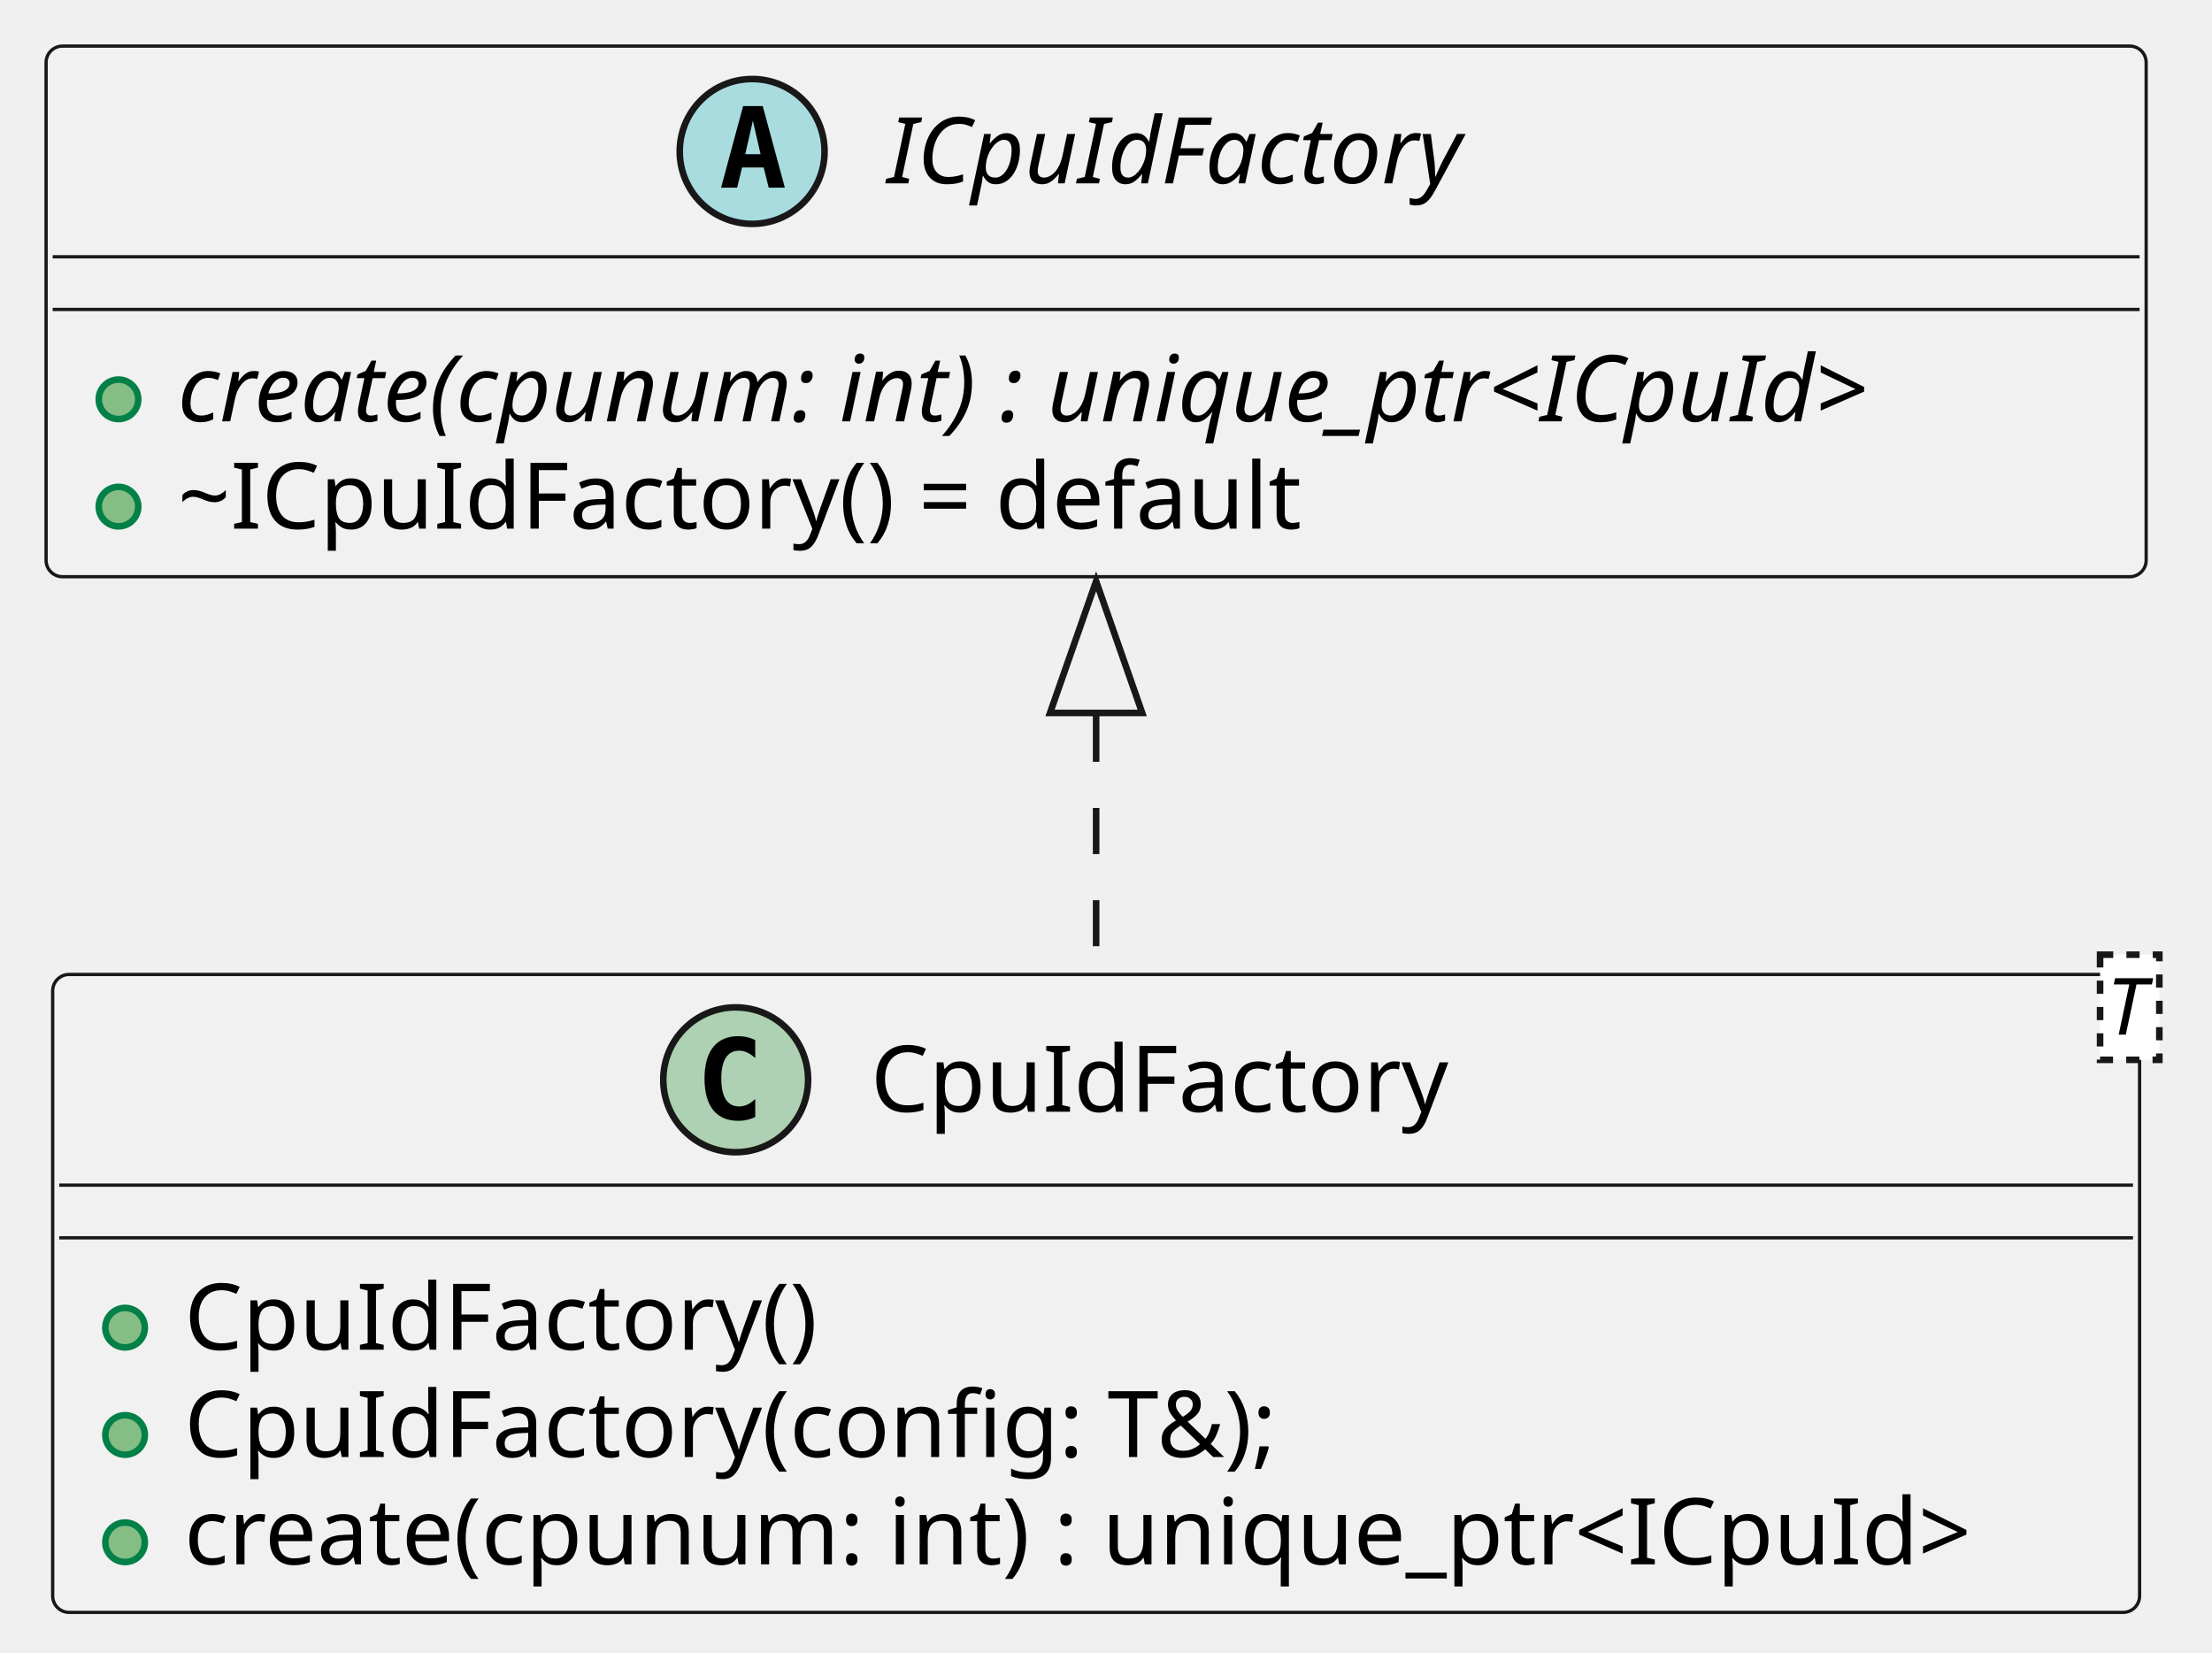
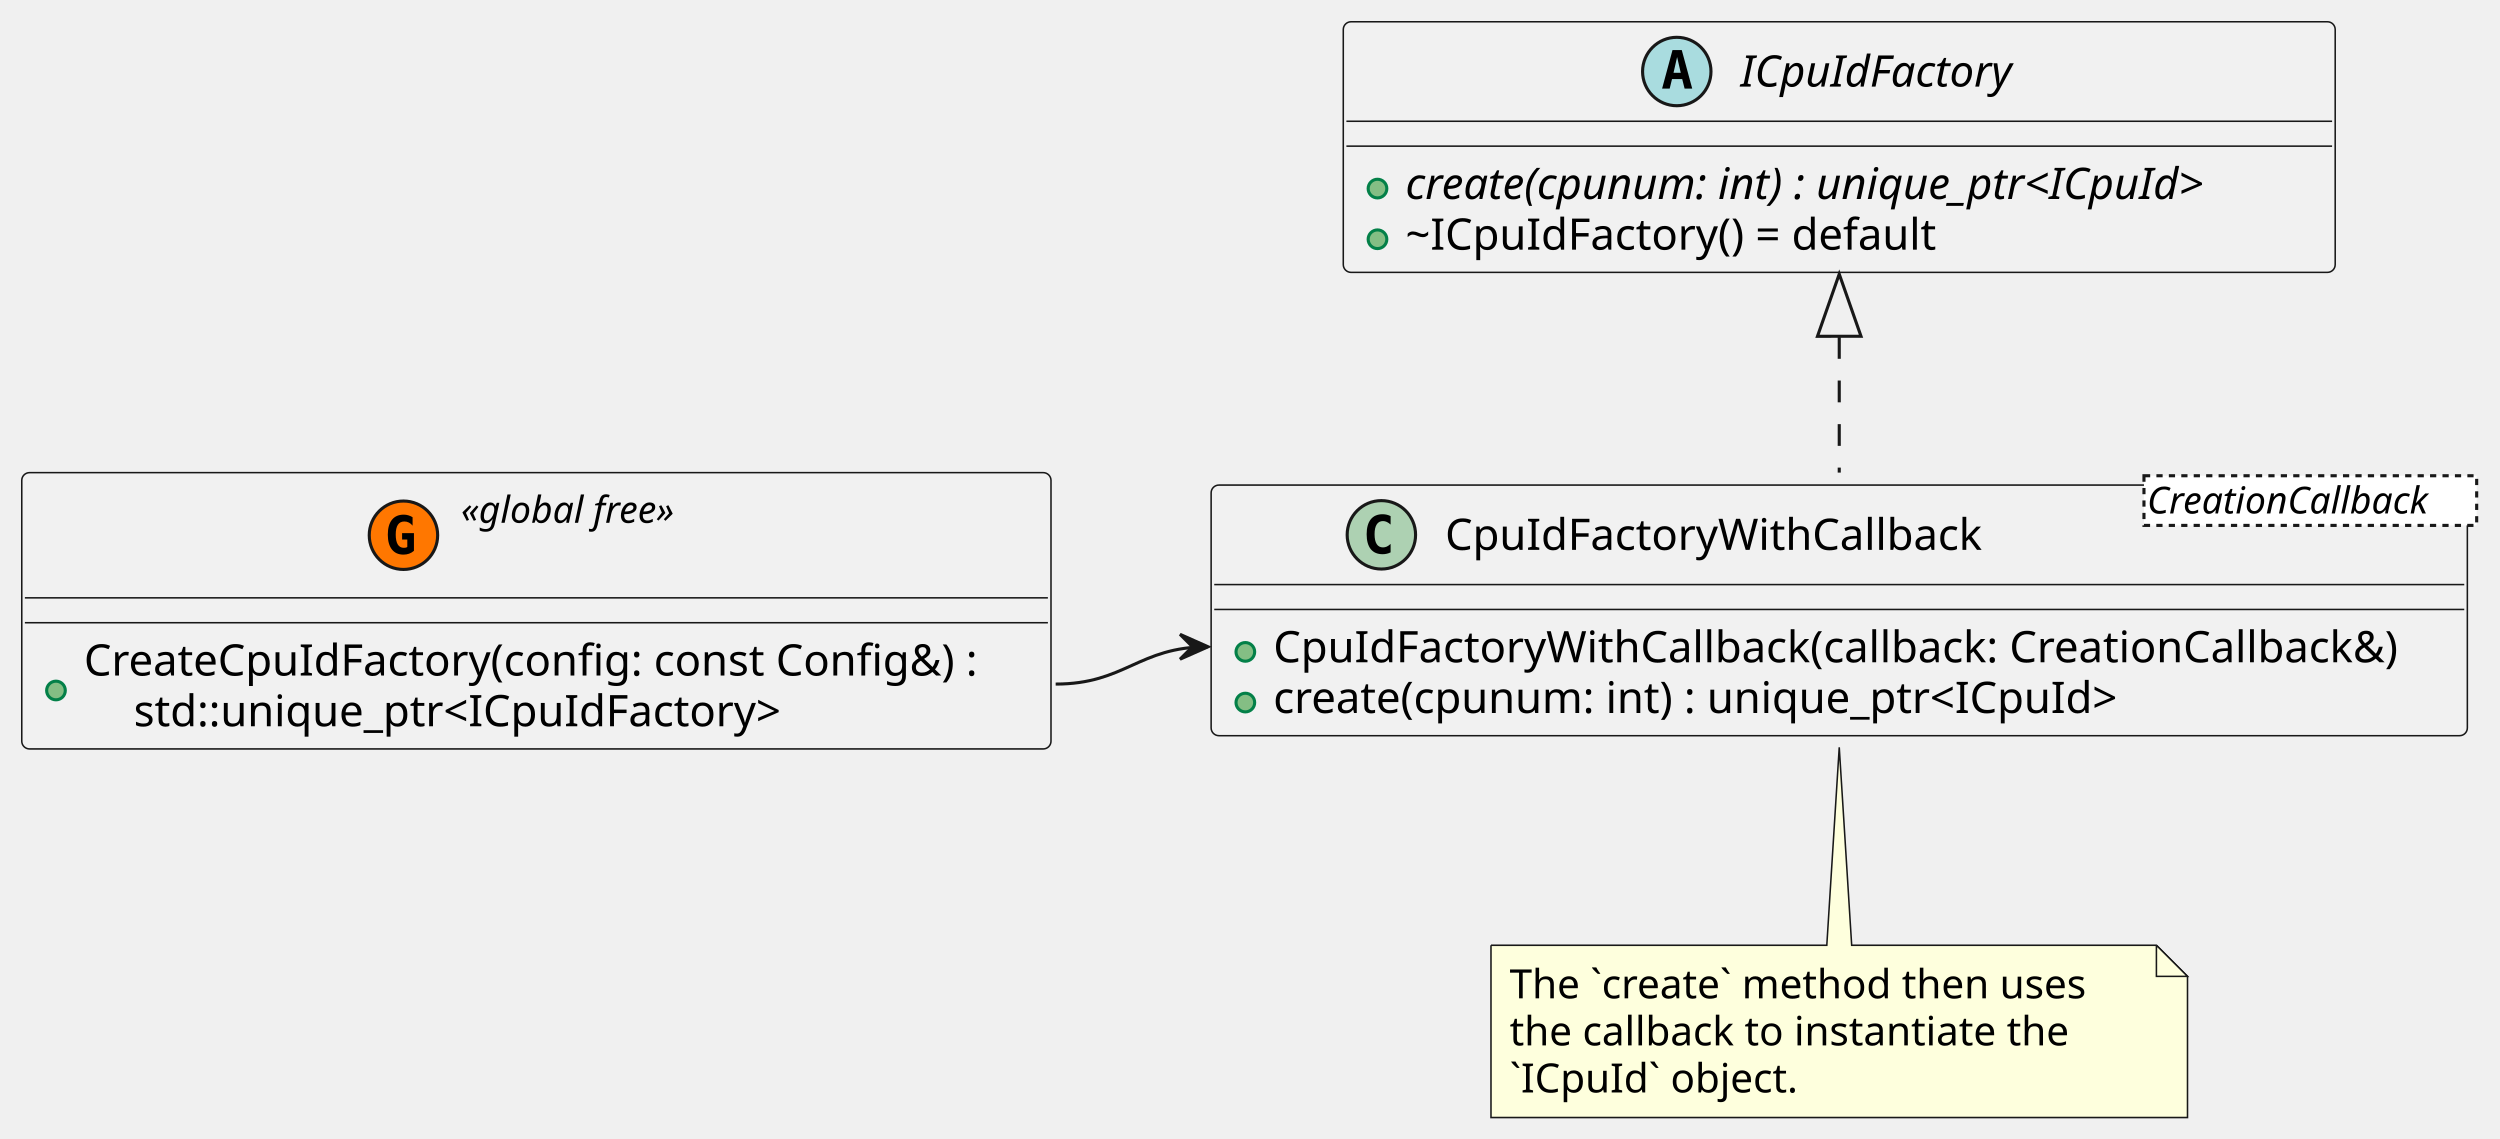
- <svg xmlns="http://www.w3.org/2000/svg" contentStyleType="text/css" height="251px" preserveAspectRatio="none" style="width:336px;height:251px;background:#FFFFFF;" version="1.1" viewBox="0 0 336 251" width="336px" zoomAndPan="magnify">
+ <svg xmlns="http://www.w3.org/2000/svg" contentStyleType="text/css" height="366px" preserveAspectRatio="none" style="width:804px;height:366px;background:#FFFFFF;" version="1.1" viewBox="0 0 804 366" width="804px" zoomAndPan="magnify">
  <defs />
  <g>
    <g id="elem_ICpuIdFactory">
-       <rect codeLine="2" fill="#F1F1F1" height="80.594" id="ICpuIdFactory" rx="2.5" ry="2.5" style="stroke:#181818;stroke-width:0.5;" width="319" x="7" y="7" />
-       <ellipse cx="114.25" cy="23" fill="#A9DCDF" rx="11" ry="11" style="stroke:#181818;stroke-width:1.0;" />
-       <path d="M114.359,18.344 L113.203,23.422 L115.531,23.422 L114.359,18.344 Z M112.875,16.109 L115.859,16.109 L119.219,28.5 L116.766,28.5 L116,25.438 L112.719,25.438 L111.969,28.5 L109.531,28.5 L112.875,16.109 Z " fill="#000000" />
-       <text fill="#000000" font-family="sans-serif" font-size="14" font-style="italic" lengthAdjust="spacing" textLength="96" x="134.75" y="27.847">ICpuIdFactory</text>
-       <line style="stroke:#181818;stroke-width:0.5;" x1="8" x2="325" y1="39" y2="39" />
-       <line style="stroke:#181818;stroke-width:0.5;" x1="8" x2="325" y1="47" y2="47" />
-       <ellipse cx="18" cy="60.648" fill="#84BE84" rx="3" ry="3" style="stroke:#038048;stroke-width:1.0;" />
-       <text fill="#000000" font-family="sans-serif" font-size="14" font-style="italic" lengthAdjust="spacing" textLength="293" x="27" y="63.995">create(cpunum: int) : unique_ptr&lt;ICpuId&gt;</text>
-       <ellipse cx="18" cy="76.945" fill="#84BE84" rx="3" ry="3" style="stroke:#038048;stroke-width:1.0;" />
-       <text fill="#000000" font-family="sans-serif" font-size="14" lengthAdjust="spacing" textLength="182" x="27" y="80.292">~ICpuIdFactory() = default</text>
+       <rect codeLine="2" fill="#F1F1F1" height="80.594" id="ICpuIdFactory" rx="2.5" ry="2.5" style="stroke:#181818;stroke-width:0.5;" width="319" x="432" y="7" />
+       <ellipse cx="539.25" cy="23" fill="#A9DCDF" rx="11" ry="11" style="stroke:#181818;stroke-width:1.0;" />
+       <path d="M539.359,18.344 L538.203,23.422 L540.531,23.422 L539.359,18.344 Z M537.875,16.109 L540.859,16.109 L544.219,28.5 L541.766,28.5 L541,25.438 L537.719,25.438 L536.969,28.5 L534.531,28.5 L537.875,16.109 Z " fill="#000000" />
+       <text fill="#000000" font-family="sans-serif" font-size="14" font-style="italic" lengthAdjust="spacing" textLength="96" x="559.75" y="27.847">ICpuIdFactory</text>
+       <line style="stroke:#181818;stroke-width:0.5;" x1="433" x2="750" y1="39" y2="39" />
+       <line style="stroke:#181818;stroke-width:0.5;" x1="433" x2="750" y1="47" y2="47" />
+       <ellipse cx="443" cy="60.648" fill="#84BE84" rx="3" ry="3" style="stroke:#038048;stroke-width:1.0;" />
+       <text fill="#000000" font-family="sans-serif" font-size="14" font-style="italic" lengthAdjust="spacing" textLength="293" x="452" y="63.995">create(cpunum: int) : unique_ptr&lt;ICpuId&gt;</text>
+       <ellipse cx="443" cy="76.945" fill="#84BE84" rx="3" ry="3" style="stroke:#038048;stroke-width:1.0;" />
+       <text fill="#000000" font-family="sans-serif" font-size="14" lengthAdjust="spacing" textLength="182" x="452" y="80.292">~ICpuIdFactory() = default</text>
    </g>
-     <g id="elem_CpuIdFactory">
-       <rect codeLine="7" fill="#F1F1F1" height="96.891" id="CpuIdFactory" rx="2.5" ry="2.5" style="stroke:#181818;stroke-width:0.5;" width="317" x="8" y="148" />
-       <ellipse cx="111.75" cy="164" fill="#ADD1B2" rx="11" ry="11" style="stroke:#181818;stroke-width:1.0;" />
-       <path d="M114.719,169.641 Q114.141,169.938 113.5,170.078 Q112.859,170.234 112.156,170.234 Q109.656,170.234 108.328,168.594 Q107.016,166.938 107.016,163.812 Q107.016,160.688 108.328,159.031 Q109.656,157.375 112.156,157.375 Q112.859,157.375 113.5,157.531 Q114.156,157.688 114.719,157.984 L114.719,160.703 Q114.094,160.125 113.5,159.859 Q112.906,159.578 112.281,159.578 Q110.938,159.578 110.25,160.656 Q109.562,161.719 109.562,163.812 Q109.562,165.906 110.25,166.984 Q110.938,168.047 112.281,168.047 Q112.906,168.047 113.5,167.781 Q114.094,167.5 114.719,166.922 L114.719,169.641 Z " fill="#000000" />
-       <text fill="#000000" font-family="sans-serif" font-size="14" lengthAdjust="spacing" textLength="90" x="132.25" y="168.847">CpuIdFactory</text>
-       <rect fill="#FFFFFF" height="15.969" style="stroke:#181818;stroke-width:1.0;stroke-dasharray:2.0,2.0;" width="9" x="319" y="145" />
-       <text fill="#000000" font-family="sans-serif" font-size="12" font-style="italic" lengthAdjust="spacing" textLength="7" x="320" y="157.139">T</text>
-       <line style="stroke:#181818;stroke-width:0.5;" x1="9" x2="324" y1="180" y2="180" />
-       <line style="stroke:#181818;stroke-width:0.5;" x1="9" x2="324" y1="188" y2="188" />
-       <ellipse cx="19" cy="201.648" fill="#84BE84" rx="3" ry="3" style="stroke:#038048;stroke-width:1.0;" />
-       <text fill="#000000" font-family="sans-serif" font-size="14" lengthAdjust="spacing" textLength="100" x="28" y="204.995">CpuIdFactory()</text>
-       <ellipse cx="19" cy="217.945" fill="#84BE84" rx="3" ry="3" style="stroke:#038048;stroke-width:1.0;" />
-       <text fill="#000000" font-family="sans-serif" font-size="14" lengthAdjust="spacing" textLength="177" x="28" y="221.292">CpuIdFactory(config: T&amp;);</text>
-       <ellipse cx="19" cy="234.242" fill="#84BE84" rx="3" ry="3" style="stroke:#038048;stroke-width:1.0;" />
-       <text fill="#000000" font-family="sans-serif" font-size="14" lengthAdjust="spacing" textLength="291" x="28" y="237.589">create(cpunum: int) : unique_ptr&lt;ICpuId&gt;</text>
+     <g id="elem_Global">
+       <rect codeLine="7" fill="#F1F1F1" height="88.859" id="Global" rx="2.5" ry="2.5" style="stroke:#181818;stroke-width:0.5;" width="331" x="7" y="152" />
+       <ellipse cx="129.75" cy="172.133" fill="#FF7700" rx="11" ry="11" style="stroke:#181818;stroke-width:1.0;" />
+       <path d="M130.984,175.898 L130.984,173.523 L129.312,173.523 L129.312,171.461 L133.125,171.461 L133.125,177.148 Q132.422,177.758 131.562,178.07 Q130.719,178.367 129.75,178.367 Q127.344,178.367 126.031,176.695 Q124.719,175.023 124.719,171.945 Q124.719,168.82 126.047,167.164 Q127.375,165.508 129.875,165.508 Q130.609,165.508 131.328,165.727 Q132.062,165.945 132.688,166.336 L132.688,169.055 Q132.172,168.383 131.5,168.055 Q130.844,167.711 130.047,167.711 Q128.641,167.711 127.953,168.773 Q127.266,169.82 127.266,171.945 Q127.266,174.008 127.922,175.102 Q128.594,176.18 129.875,176.18 Q130.25,176.18 130.531,176.117 Q130.812,176.039 130.984,175.898 Z " fill="#000000" />
+       <text fill="#000000" font-family="sans-serif" font-size="12" font-style="italic" lengthAdjust="spacing" textLength="81" x="148.25" y="168.139">«global free»</text>
+       <text fill="#000000" font-family="sans-serif" font-size="14" lengthAdjust="spacing" textLength="4" x="186.75" y="183.964"> </text>
+       <line style="stroke:#181818;stroke-width:0.5;" x1="8" x2="337" y1="192.266" y2="192.266" />
+       <line style="stroke:#181818;stroke-width:0.5;" x1="8" x2="337" y1="200.266" y2="200.266" />
+       <ellipse cx="18" cy="222.062" fill="#84BE84" rx="3" ry="3" style="stroke:#038048;stroke-width:1.0;" />
+       <text fill="#000000" font-family="sans-serif" font-size="14" lengthAdjust="spacing" textLength="305" x="27" y="217.261">CreateCpuIdFactory(config: const Config&amp;) :</text>
+       <text fill="#000000" font-family="sans-serif" font-size="14" lengthAdjust="spacing" textLength="223" x="43" y="233.558">std::unique_ptr&lt;ICpuIdFactory&gt;</text>
    </g>
-     <g id="link_ICpuIdFactory_CpuIdFactory">
-       <path codeLine="13" d="M166.5,108.71 C166.5,121.75 166.5,135.36 166.5,147.84 " fill="none" id="ICpuIdFactory-backto-CpuIdFactory" style="stroke:#181818;stroke-width:1.0;stroke-dasharray:7.0,7.0;" />
-       <polygon fill="none" points="159.5,108.28,166.5,88.28,173.5,108.28,159.5,108.28" style="stroke:#181818;stroke-width:1.0;" />
+     <g id="elem_CpuIdFactoryWithCallback">
+       <rect codeLine="11" fill="#F1F1F1" height="80.594" id="CpuIdFactoryWithCallback" rx="2.5" ry="2.5" style="stroke:#181818;stroke-width:0.5;" width="404" x="389.5" y="156" />
+       <ellipse cx="444.25" cy="172" fill="#ADD1B2" rx="11" ry="11" style="stroke:#181818;stroke-width:1.0;" />
+       <path d="M447.219,177.641 Q446.641,177.938 446,178.078 Q445.359,178.234 444.656,178.234 Q442.156,178.234 440.828,176.594 Q439.516,174.938 439.516,171.812 Q439.516,168.688 440.828,167.031 Q442.156,165.375 444.656,165.375 Q445.359,165.375 446,165.531 Q446.656,165.688 447.219,165.984 L447.219,168.703 Q446.594,168.125 446,167.859 Q445.406,167.578 444.781,167.578 Q443.438,167.578 442.75,168.656 Q442.062,169.719 442.062,171.812 Q442.062,173.906 442.75,174.984 Q443.438,176.047 444.781,176.047 Q445.406,176.047 446,175.781 Q446.594,175.5 447.219,174.922 L447.219,177.641 Z " fill="#000000" />
+       <text fill="#000000" font-family="sans-serif" font-size="14" lengthAdjust="spacing" textLength="177" x="464.75" y="176.847">CpuIdFactoryWithCallback</text>
+       <rect fill="#FFFFFF" height="15.969" style="stroke:#181818;stroke-width:1.0;stroke-dasharray:2.0,2.0;" width="107" x="689.5" y="153" />
+       <text fill="#000000" font-family="sans-serif" font-size="12" font-style="italic" lengthAdjust="spacing" textLength="105" x="690.5" y="165.139">CreationCallback</text>
+       <line style="stroke:#181818;stroke-width:0.5;" x1="390.5" x2="792.5" y1="188" y2="188" />
+       <line style="stroke:#181818;stroke-width:0.5;" x1="390.5" x2="792.5" y1="196" y2="196" />
+       <ellipse cx="400.5" cy="209.648" fill="#84BE84" rx="3" ry="3" style="stroke:#038048;stroke-width:1.0;" />
+       <text fill="#000000" font-family="sans-serif" font-size="14" lengthAdjust="spacing" textLength="378" x="409.5" y="212.995">CpuIdFactoryWithCallback(callback: CreationCallback&amp;)</text>
+       <ellipse cx="400.5" cy="225.945" fill="#84BE84" rx="3" ry="3" style="stroke:#038048;stroke-width:1.0;" />
+       <text fill="#000000" font-family="sans-serif" font-size="14" lengthAdjust="spacing" textLength="291" x="409.5" y="229.292">create(cpunum: int) : unique_ptr&lt;ICpuId&gt;</text>
+     </g>
+     <g id="elem_GMN5">
+       <path d="M479.5,304 L479.5,359.398 A0,0 0 0 0 479.5,359.398 L703.5,359.398 A0,0 0 0 0 703.5,359.398 L703.5,314 L693.5,304 L595.5,304 L591.5,240.34 L587.5,304 L479.5,304 A0,0 0 0 0 479.5,304 " fill="#FEFFDD" style="stroke:#181818;stroke-width:0.5;" />
+       <path d="M693.5,304 L693.5,314 L703.5,314 L693.5,304 " fill="#FEFFDD" style="stroke:#181818;stroke-width:0.5;" />
+       <text fill="#000000" font-family="sans-serif" font-size="13" lengthAdjust="spacing" textLength="203" x="485.5" y="321.067">The `create` method then uses</text>
+       <text fill="#000000" font-family="sans-serif" font-size="13" lengthAdjust="spacing" textLength="190" x="485.5" y="336.2">the callback to instantiate the</text>
+       <text fill="#000000" font-family="sans-serif" font-size="13" lengthAdjust="spacing" textLength="100" x="485.5" y="351.332">`ICpuId` object.</text>
+     </g>
+     <g id="link_ICpuIdFactory_CpuIdFactoryWithCallback">
+       <path codeLine="21" d="M591.5,108.39 C591.5,123 591.5,138.34 591.5,151.98 " fill="none" id="ICpuIdFactory-backto-CpuIdFactoryWithCallback" style="stroke:#181818;stroke-width:1.0;stroke-dasharray:7.0,7.0;" />
+       <polygon fill="none" points="584.5,108.15,591.5,88.15,598.5,108.14,584.5,108.15" style="stroke:#181818;stroke-width:1.0;" />
+     </g>
+     <g id="link_Global_CpuIdFactoryWithCallback">
+       <path codeLine="23" d="M339.5,220 C361.92,220 366.08,208 388.5,208 " fill="none" id="Global-to-CpuIdFactoryWithCallback" style="stroke:#181818;stroke-width:1.0;" />
+       <polygon fill="#181818" points="388.5,208,379.5,204,383.5,208,379.5,212,388.5,208" style="stroke:#181818;stroke-width:1.0;" />
    </g>
  </g>
</svg>
